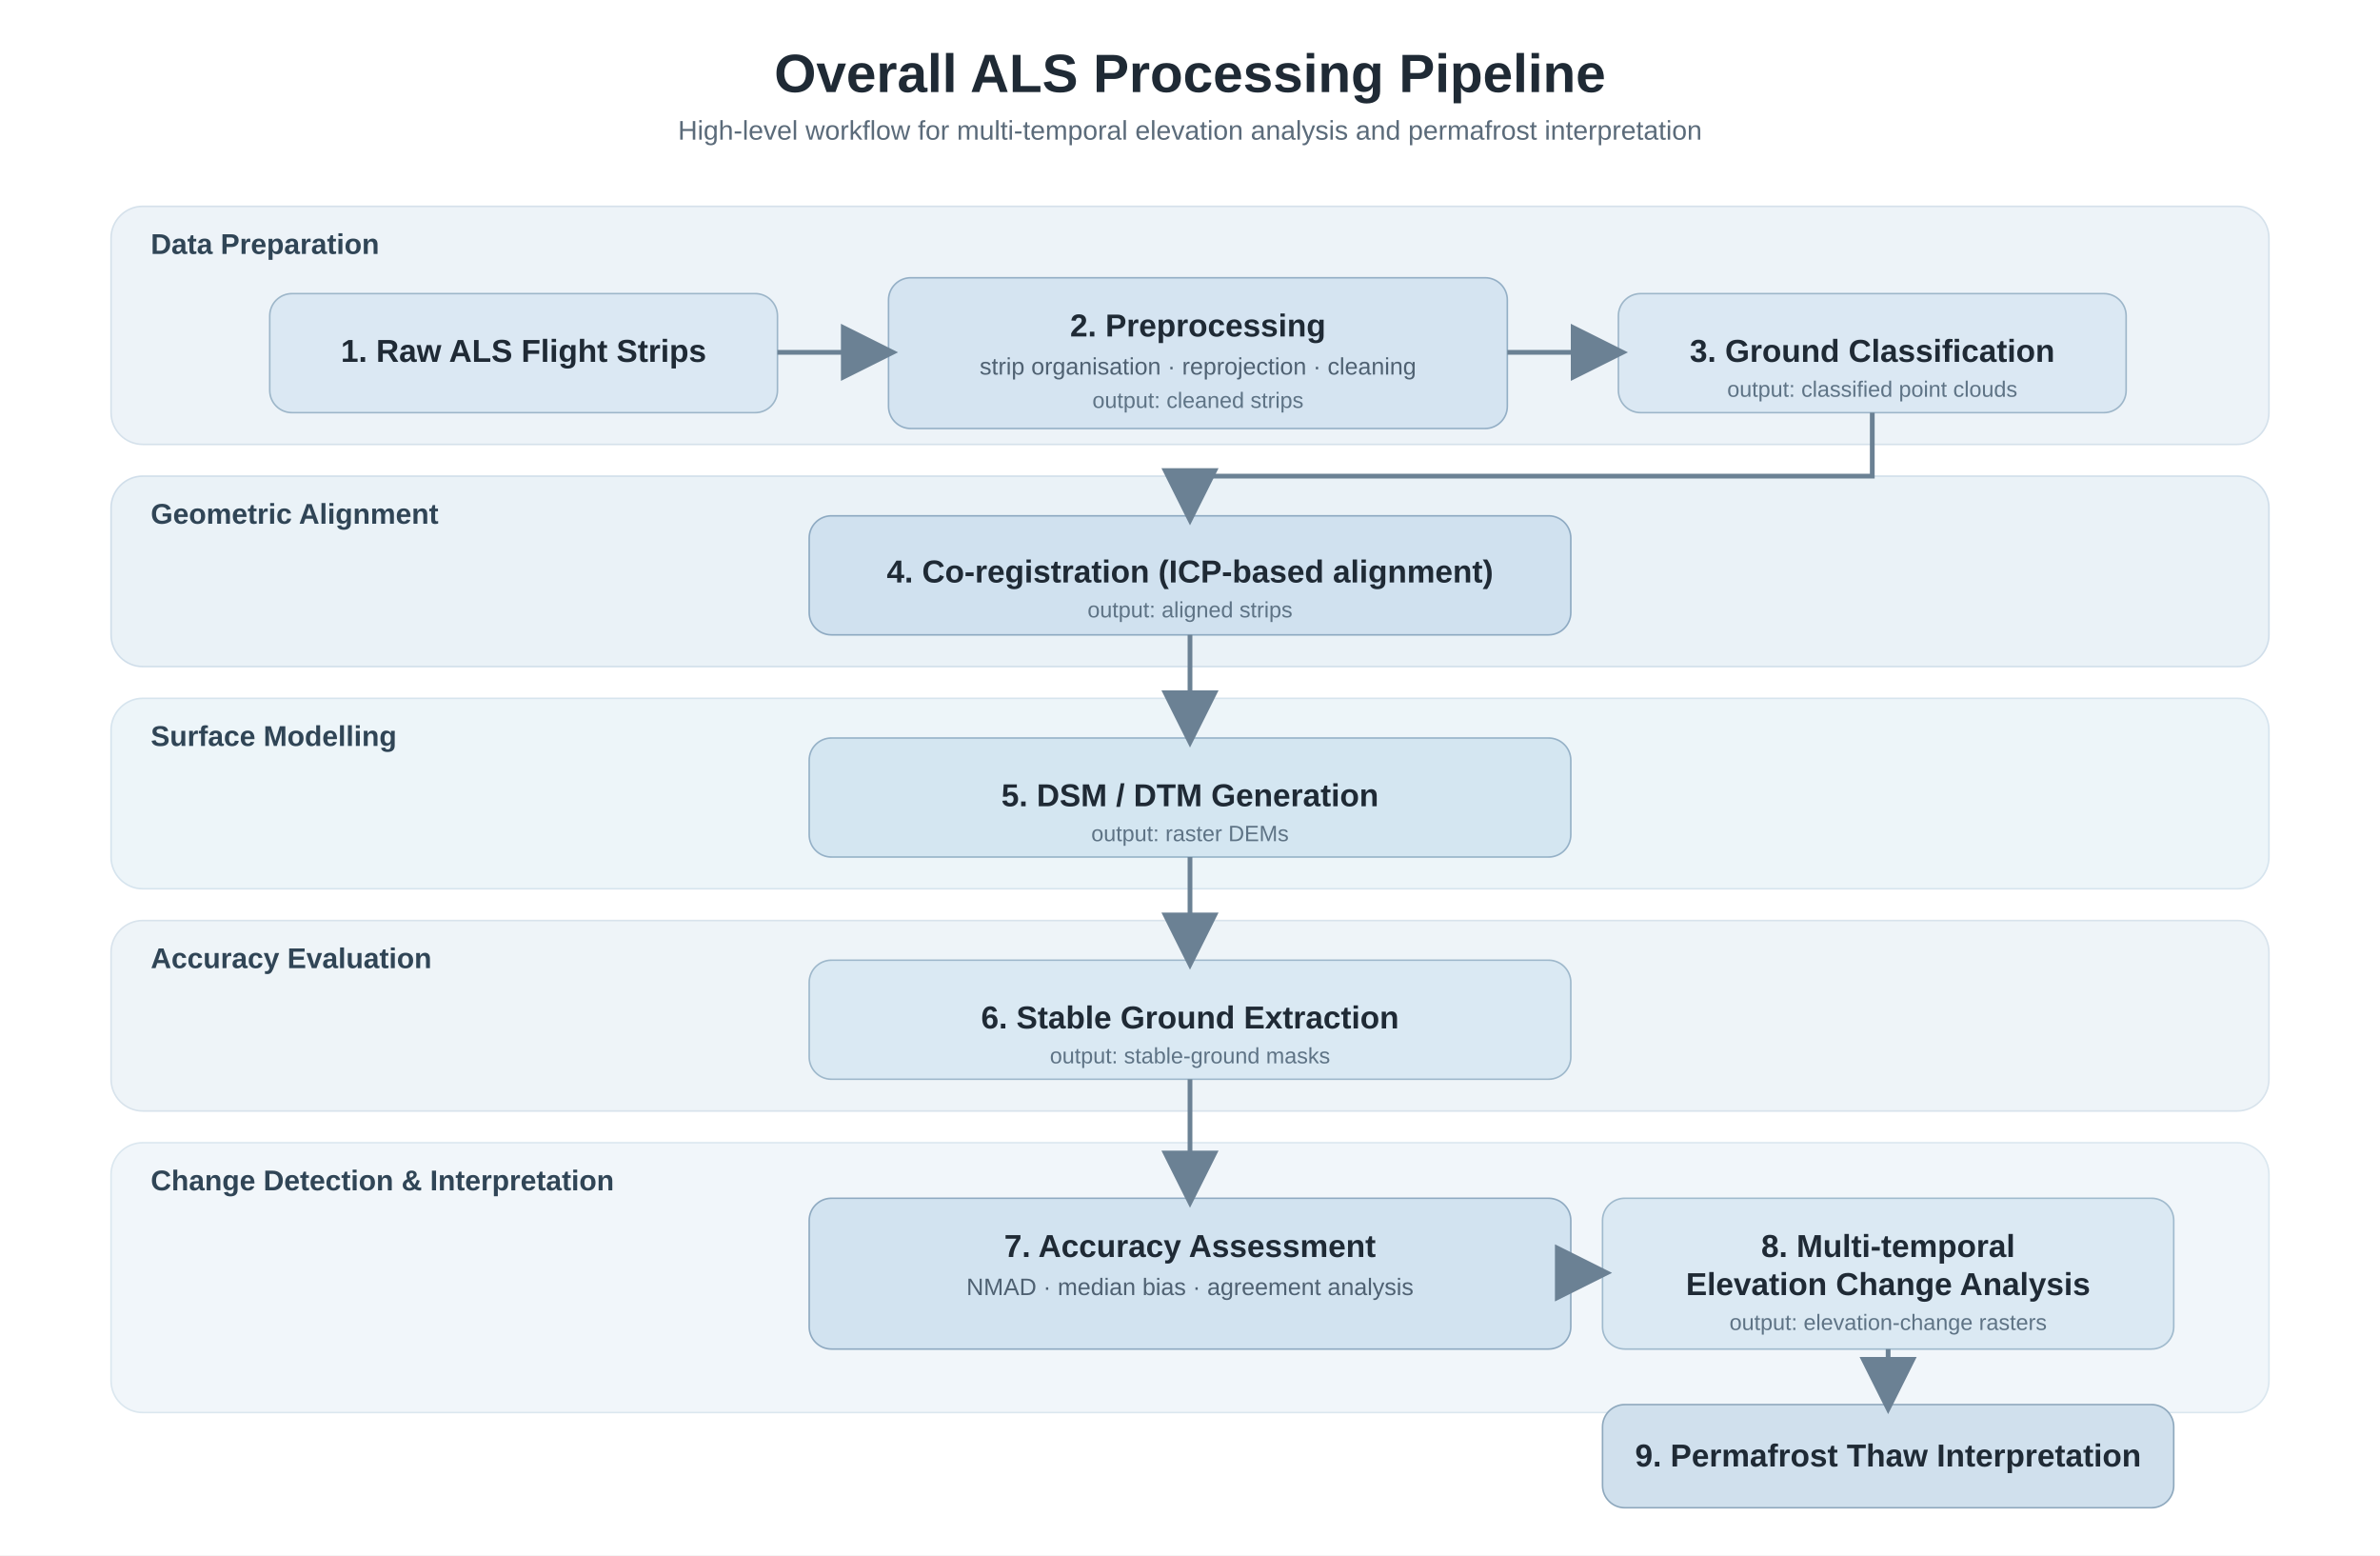
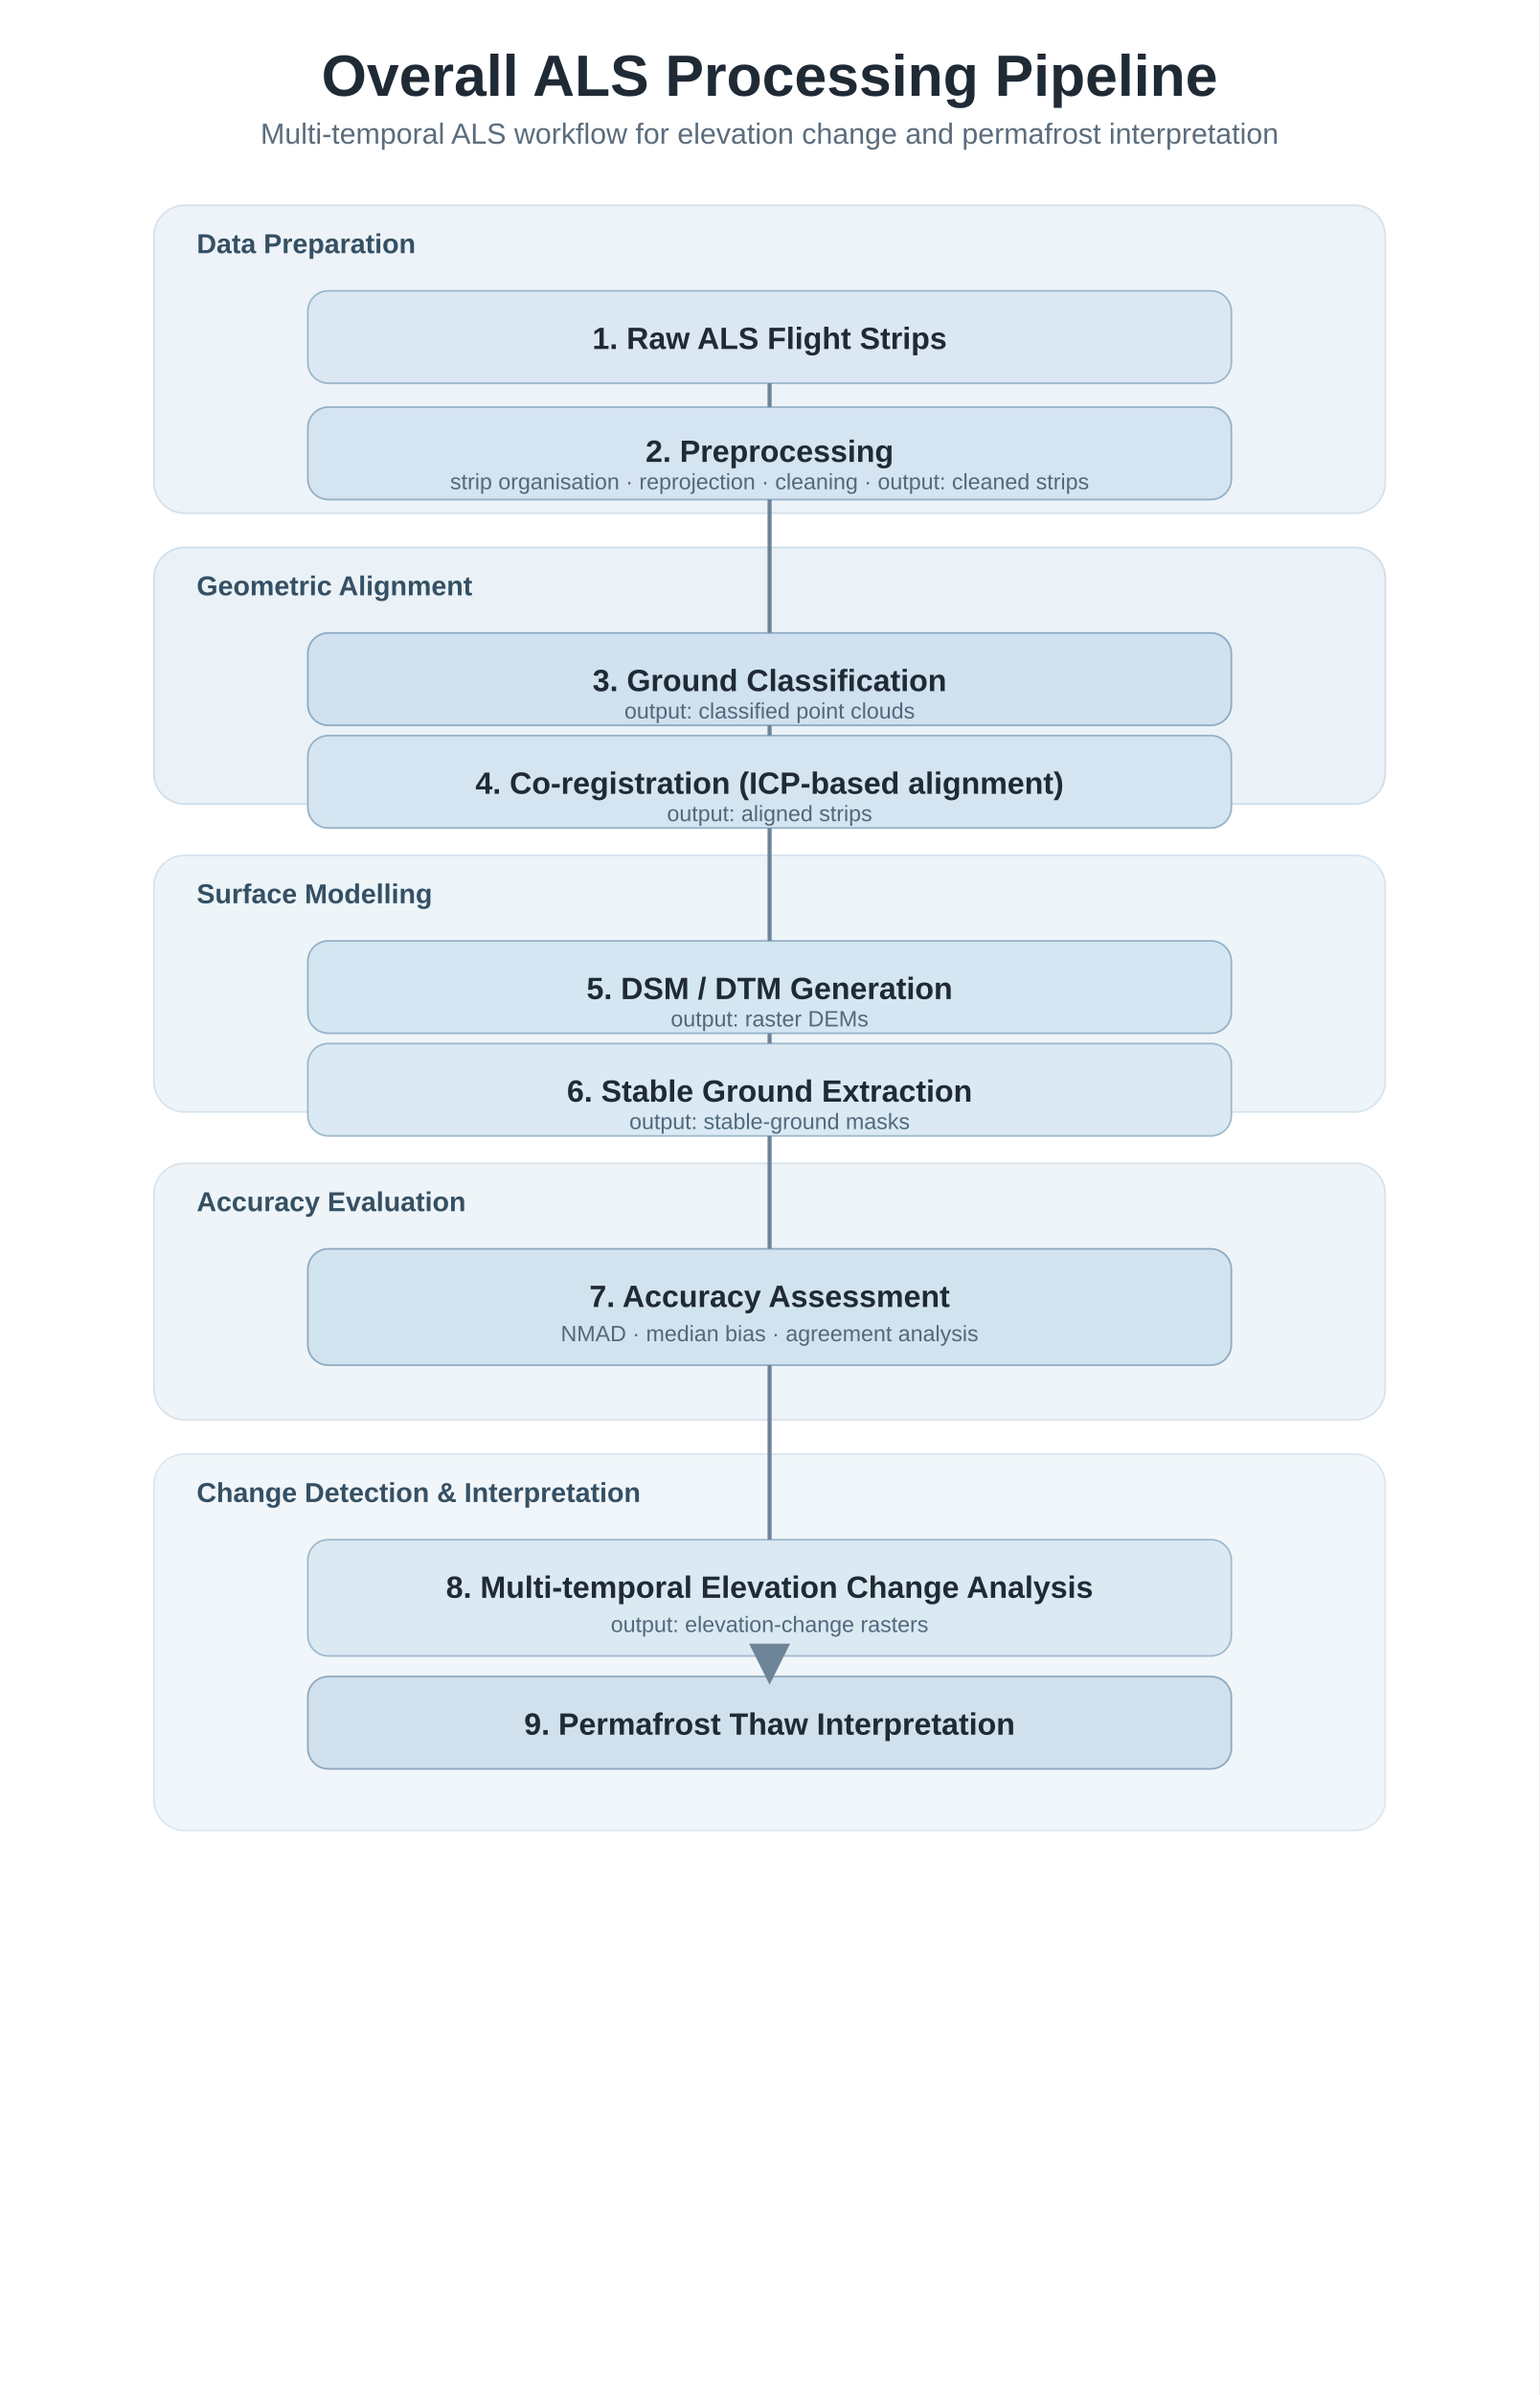
- <svg xmlns="http://www.w3.org/2000/svg" width="1500" height="980" viewBox="0 0 1500 980">
+ <svg xmlns="http://www.w3.org/2000/svg" width="900" height="1400" viewBox="0 0 900 1400">
  <defs>
    <style>
-       .title { font: 700 34px 'Arial', sans-serif; fill: #1f2a35; }
-       .subtitle { font: 500 17px 'Arial', sans-serif; fill: #5b6b7a; }
-       .group { font: 700 18px 'Arial', sans-serif; fill: #304556; }
-       .step { font: 600 20px 'Arial', sans-serif; fill: #1f2a35; }
-       .detail { font: 400 15px 'Arial', sans-serif; fill: #4f6172; }
-       .output { font: 500 14px 'Arial', sans-serif; fill: #5e7385; }
+       .t{font:700 34px Arial,sans-serif;fill:#1f2a35}.st{font:500 17px Arial,sans-serif;fill:#5b6d7d}
+       .g{font:700 16px Arial,sans-serif;fill:#355064}.s{font:600 18px Arial,sans-serif;fill:#1f2a35}.o{font:500 13px Arial,sans-serif;fill:#52687b}
    </style>
-     <marker id="arrow" markerWidth="12" markerHeight="12" refX="10" refY="6" orient="auto">
-       <path d="M0,0 L12,6 L0,12 Z" fill="#6b8194" />
+     <marker id="ar" markerWidth="10" markerHeight="10" refX="8" refY="5" orient="auto">
+       <path d="M0,0 L10,5 L0,10 Z" fill="#6e8498" />
    </marker>
  </defs>
-   <rect width="1500" height="980" fill="#ffffff" />
-   <text x="750" y="58" text-anchor="middle" class="title">Overall ALS Processing Pipeline</text>
-   <text x="750" y="88" text-anchor="middle" class="subtitle">High-level workflow for multi-temporal elevation analysis and permafrost interpretation</text>
-   <rect x="70" y="130" width="1360" height="150" rx="20" fill="#edf3f8" stroke="#d5e1eb" />
-   <rect x="70" y="300" width="1360" height="120" rx="20" fill="#eaf2f7" stroke="#d0deea" />
-   <rect x="70" y="440" width="1360" height="120" rx="20" fill="#edf5f9" stroke="#d6e4ee" />
-   <rect x="70" y="580" width="1360" height="120" rx="20" fill="#eef4f8" stroke="#d8e3ec" />
-   <rect x="70" y="720" width="1360" height="170" rx="20" fill="#f1f6fa" stroke="#dbe7ef" />
-   <text x="95" y="160" class="group">Data Preparation</text>
-   <text x="95" y="330" class="group">Geometric Alignment</text>
-   <text x="95" y="470" class="group">Surface Modelling</text>
-   <text x="95" y="610" class="group">Accuracy Evaluation</text>
-   <text x="95" y="750" class="group">Change Detection &amp; Interpretation</text>
-   <g>
-     <rect x="170" y="185" width="320" height="75" rx="14" fill="#dbe8f3" stroke="#9db6c9" />
-     <text x="330" y="228" text-anchor="middle" class="step">1. Raw ALS Flight Strips</text>
-   </g>
-   <g>
-     <rect x="560" y="175" width="390" height="95" rx="14" fill="#d5e4f1" stroke="#94afc6" />
-     <text x="755" y="212" text-anchor="middle" class="step">2. Preprocessing</text>
-     <text x="755" y="236" text-anchor="middle" class="detail">strip organisation · reprojection · cleaning</text>
-     <text x="755" y="257" text-anchor="middle" class="output">output: cleaned strips</text>
-   </g>
-   <g>
-     <rect x="1020" y="185" width="320" height="75" rx="14" fill="#dbe8f3" stroke="#9db6c9" />
-     <text x="1180" y="228" text-anchor="middle" class="step">3. Ground Classification</text>
-     <text x="1180" y="250" text-anchor="middle" class="output">output: classified point clouds</text>
-   </g>
-   <g>
-     <rect x="510" y="325" width="480" height="75" rx="14" fill="#d0e1ef" stroke="#8eaac2" />
-     <text x="750" y="367" text-anchor="middle" class="step">4. Co-registration (ICP-based alignment)</text>
-     <text x="750" y="389" text-anchor="middle" class="output">output: aligned strips</text>
-   </g>
-   <g>
-     <rect x="510" y="465" width="480" height="75" rx="14" fill="#d4e6f1" stroke="#95b1c7" />
-     <text x="750" y="508" text-anchor="middle" class="step">5. DSM / DTM Generation</text>
-     <text x="750" y="530" text-anchor="middle" class="output">output: raster DEMs</text>
-   </g>
-   <g>
-     <rect x="510" y="605" width="480" height="75" rx="14" fill="#dae9f3" stroke="#9eb8cb" />
-     <text x="750" y="648" text-anchor="middle" class="step">6. Stable Ground Extraction</text>
-     <text x="750" y="670" text-anchor="middle" class="output">output: stable-ground masks</text>
-   </g>
-   <g>
-     <rect x="510" y="755" width="480" height="95" rx="14" fill="#d2e3f0" stroke="#8faac1" />
-     <text x="750" y="792" text-anchor="middle" class="step">7. Accuracy Assessment</text>
-     <text x="750" y="816" text-anchor="middle" class="detail">NMAD · median bias · agreement analysis</text>
-   </g>
-   <g>
-     <rect x="1010" y="755" width="360" height="95" rx="14" fill="#dbe9f3" stroke="#a0bacd" />
-     <text x="1190" y="792" text-anchor="middle" class="step">8. Multi-temporal</text>
-     <text x="1190" y="816" text-anchor="middle" class="step">Elevation Change Analysis</text>
-     <text x="1190" y="838" text-anchor="middle" class="output">output: elevation-change rasters</text>
-   </g>
-   <g>
-     <rect x="1010" y="885" width="360" height="65" rx="14" fill="#d0e0ed" stroke="#8ea8bd" />
-     <text x="1190" y="924" text-anchor="middle" class="step">9. Permafrost Thaw Interpretation</text>
-   </g>
-   <path d="M490 222 L560 222" stroke="#6b8194" stroke-width="3" fill="none" marker-end="url(#arrow)" />
-   <path d="M950 222 L1020 222" stroke="#6b8194" stroke-width="3" fill="none" marker-end="url(#arrow)" />
-   <path d="M1180 260 L1180 300 L750 300 L750 325" stroke="#6b8194" stroke-width="3" fill="none" marker-end="url(#arrow)" />
-   <path d="M750 400 L750 465" stroke="#6b8194" stroke-width="3" fill="none" marker-end="url(#arrow)" />
-   <path d="M750 540 L750 605" stroke="#6b8194" stroke-width="3" fill="none" marker-end="url(#arrow)" />
-   <path d="M750 680 L750 755" stroke="#6b8194" stroke-width="3" fill="none" marker-end="url(#arrow)" />
-   <path d="M990 802 L1010 802" stroke="#6b8194" stroke-width="3" fill="none" marker-end="url(#arrow)" />
-   <path d="M1190 850 L1190 885" stroke="#6b8194" stroke-width="3" fill="none" marker-end="url(#arrow)" />
+   <rect width="900" height="1400" fill="#fff" />
+   <text x="450" y="56" text-anchor="middle" class="t">Overall ALS Processing Pipeline</text>
+   <text x="450" y="84" text-anchor="middle" class="st">Multi-temporal ALS workflow for elevation change and permafrost interpretation</text>
+   <rect x="90" y="120" width="720" height="180" rx="18" fill="#edf3f8" stroke="#d5e1eb" />
+   <text x="115" y="148" class="g">Data Preparation</text>
+   <rect x="180" y="170" width="540" height="54" rx="12" fill="#dbe8f3" stroke="#9db6c9" />
+   <text x="450" y="204" text-anchor="middle" class="s">1. Raw ALS Flight Strips</text>
+   <rect x="180" y="238" width="540" height="54" rx="12" fill="#d5e4f1" stroke="#94afc6" />
+   <text x="450" y="270" text-anchor="middle" class="s">2. Preprocessing</text>
+   <text x="450" y="286" text-anchor="middle" class="o">strip organisation · reprojection · cleaning · output: cleaned strips</text>
+   <rect x="90" y="320" width="720" height="150" rx="18" fill="#eaf2f7" stroke="#d0deea" />
+   <text x="115" y="348" class="g">Geometric Alignment</text>
+   <rect x="180" y="370" width="540" height="54" rx="12" fill="#d0e1ef" stroke="#8eaac2" />
+   <text x="450" y="404" text-anchor="middle" class="s">3. Ground Classification</text>
+   <text x="450" y="420" text-anchor="middle" class="o">output: classified point clouds</text>
+   <rect x="180" y="430" width="540" height="54" rx="12" fill="#d4e5f1" stroke="#95b1c7" />
+   <text x="450" y="464" text-anchor="middle" class="s">4. Co-registration (ICP-based alignment)</text>
+   <text x="450" y="480" text-anchor="middle" class="o">output: aligned strips</text>
+   <rect x="90" y="500" width="720" height="150" rx="18" fill="#edf5f9" stroke="#d6e4ee" />
+   <text x="115" y="528" class="g">Surface Modelling</text>
+   <rect x="180" y="550" width="540" height="54" rx="12" fill="#d4e6f1" stroke="#95b1c7" />
+   <text x="450" y="584" text-anchor="middle" class="s">5. DSM / DTM Generation</text>
+   <text x="450" y="600" text-anchor="middle" class="o">output: raster DEMs</text>
+   <rect x="180" y="610" width="540" height="54" rx="12" fill="#dae9f3" stroke="#9eb8cb" />
+   <text x="450" y="644" text-anchor="middle" class="s">6. Stable Ground Extraction</text>
+   <text x="450" y="660" text-anchor="middle" class="o">output: stable-ground masks</text>
+   <rect x="90" y="680" width="720" height="150" rx="18" fill="#eef4f8" stroke="#d8e3ec" />
+   <text x="115" y="708" class="g">Accuracy Evaluation</text>
+   <rect x="180" y="730" width="540" height="68" rx="12" fill="#d2e3f0" stroke="#8faac1" />
+   <text x="450" y="764" text-anchor="middle" class="s">7. Accuracy Assessment</text>
+   <text x="450" y="784" text-anchor="middle" class="o">NMAD · median bias · agreement analysis</text>
+   <rect x="90" y="850" width="720" height="220" rx="18" fill="#f1f6fa" stroke="#dbe7ef" />
+   <text x="115" y="878" class="g">Change Detection &amp; Interpretation</text>
+   <rect x="180" y="900" width="540" height="68" rx="12" fill="#dbe9f3" stroke="#a0bacd" />
+   <text x="450" y="934" text-anchor="middle" class="s">8. Multi-temporal Elevation Change Analysis</text>
+   <text x="450" y="954" text-anchor="middle" class="o">output: elevation-change rasters</text>
+   <rect x="180" y="980" width="540" height="54" rx="12" fill="#d0e0ed" stroke="#8ea8bd" />
+   <text x="450" y="1014" text-anchor="middle" class="s">9. Permafrost Thaw Interpretation</text>
+   <path d="M450 224 L450 238 M450 292 L450 370 M450 424 L450 430 M450 484 L450 550 M450 604 L450 610 M450 664 L450 730 M450 798 L450 900 M450 968 L450 980" stroke="#6e8498" stroke-width="2.4" fill="none" marker-end="url(#ar)" />
</svg>
